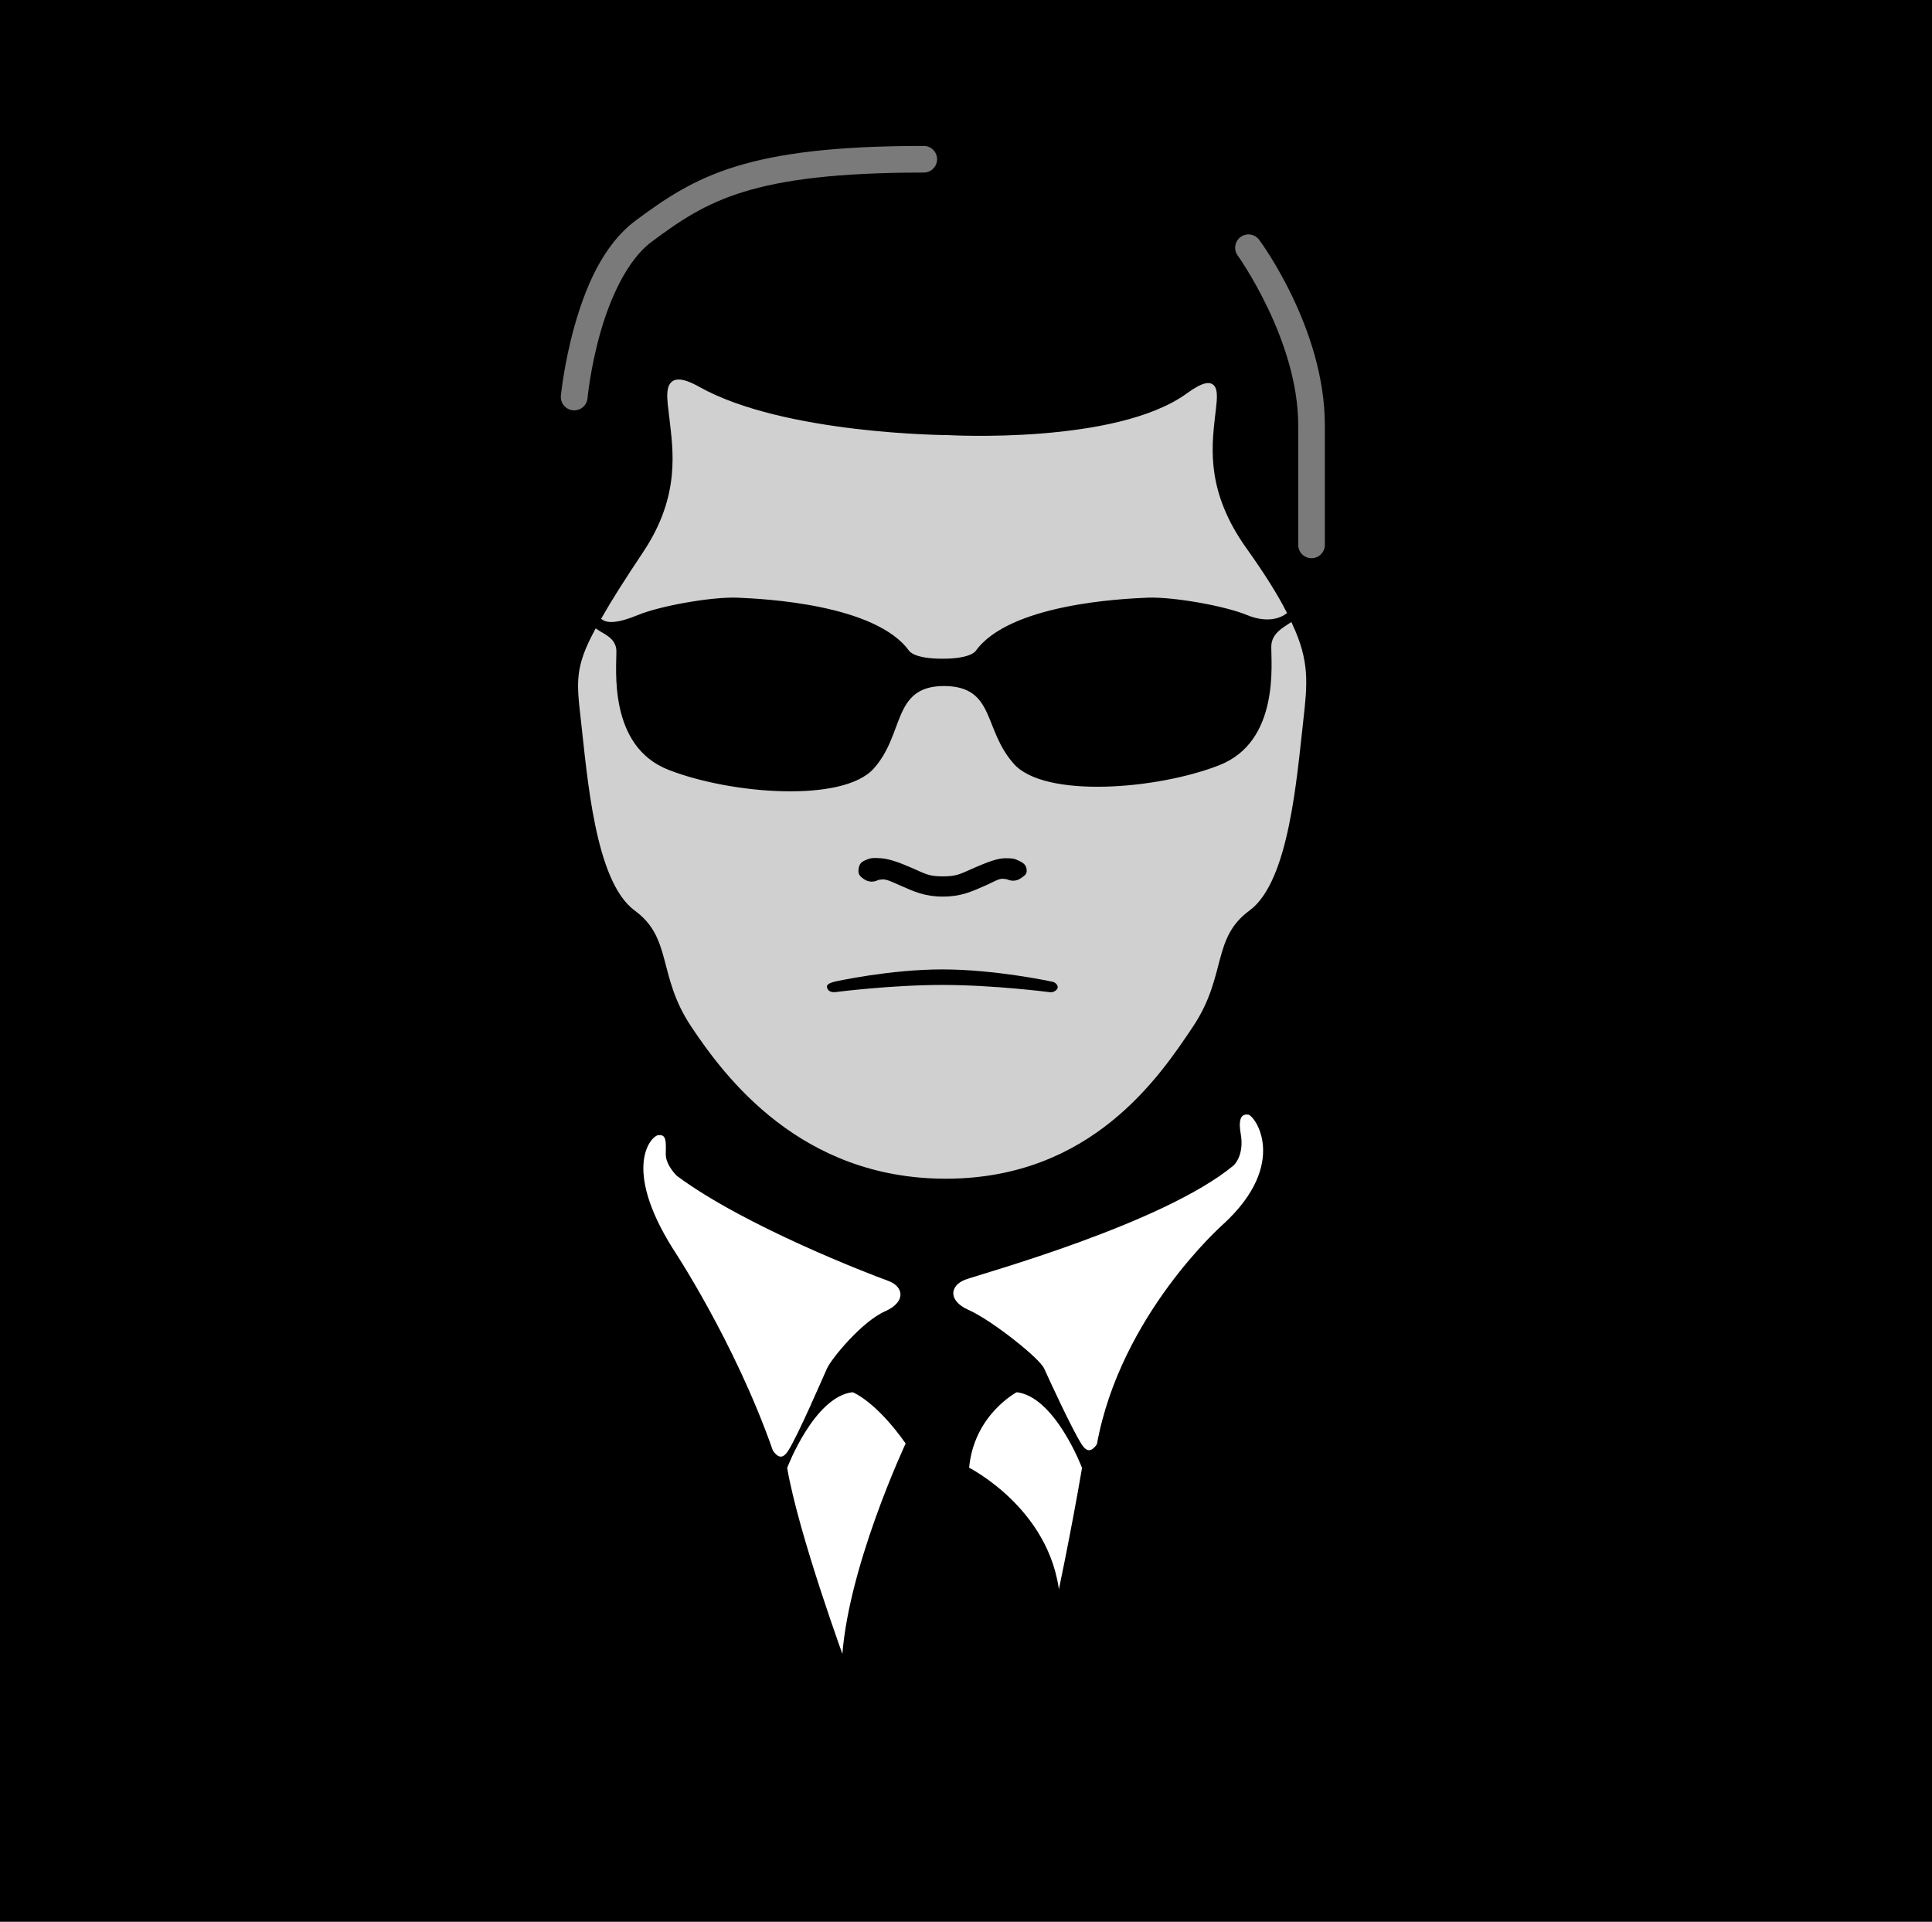
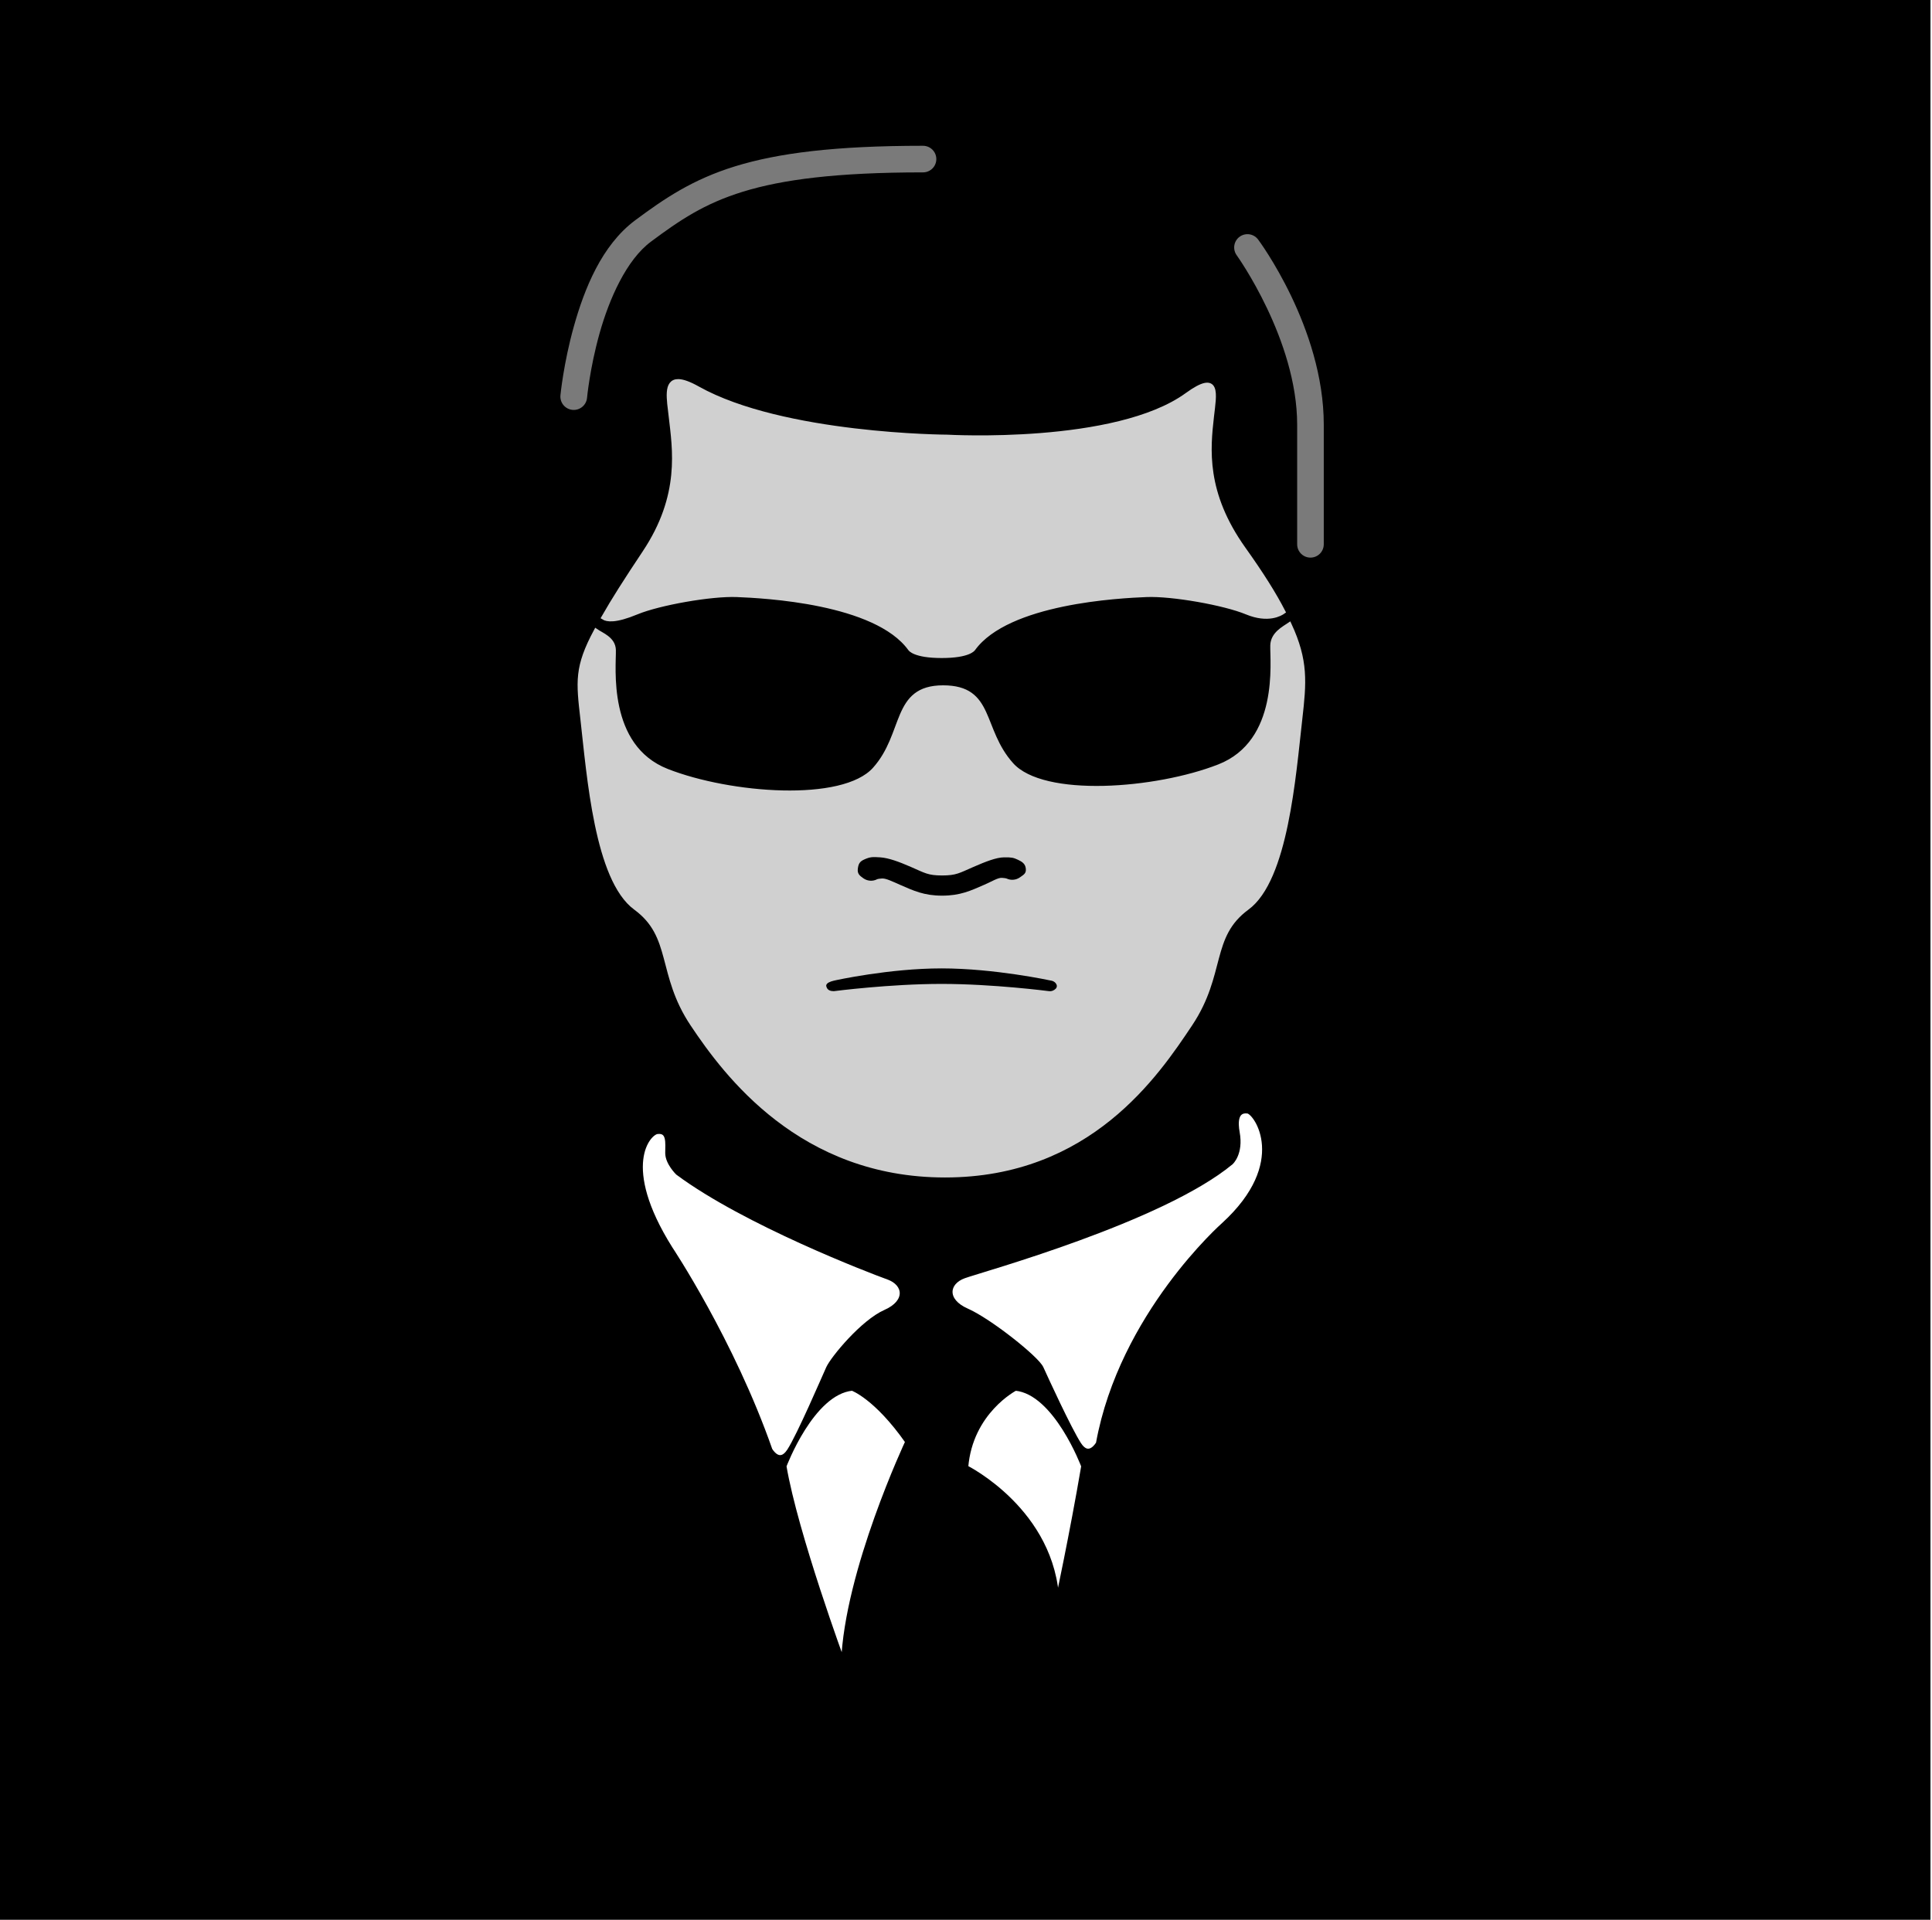
- <svg xmlns="http://www.w3.org/2000/svg" version="1.0" width="817.339" height="812.992" id="svg2">
-   <defs id="defs4" />
-   <g transform="translate(31.25801,-104.2023)" id="layer1">
+ <svg xmlns="http://www.w3.org/2000/svg" version="1.0" width="100%" height="100%" viewBox="0 0 818 813">
+   <g transform="translate(31.25801,-104.2023)">
    <rect width="817.339" height="812.992" x="-31.258" y="104.202" style="opacity:1;fill:#000000;fill-opacity:1;stroke:none;stroke-width:6;stroke-linecap:round;stroke-linejoin:miter;stroke-miterlimit:4;stroke-dasharray:none;stroke-opacity:1" id="rect9095" />
    <path d="M 255.963,265.689 C 250.45,265.598 251.979,273.31 252.794,280.475 C 254.363,294.269 257.806,313.972 241.645,338.213 C 233.689,350.148 228.413,358.456 224.282,365.706 C 225.693,366.601 229.137,367.303 238.301,363.503 C 247.755,359.583 269.856,355.666 280.724,356.11 C 292.023,356.571 339.543,358.873 354.07,378.935 C 354.07,378.935 355.831,381.928 367.449,381.928 C 379.066,381.928 380.827,378.935 380.827,378.935 C 395.354,358.873 442.874,356.571 454.173,356.11 C 465.041,355.666 487.142,359.583 496.596,363.503 C 505.712,367.283 510.912,364.08 512.044,363.274 C 508.212,355.848 503.025,347.55 495.247,336.629 C 478.345,312.898 480.241,294.269 481.81,280.475 C 482.896,270.922 485.014,261.488 471.307,271.439 C 441.177,293.312 369.913,289.218 369.913,289.218 C 369.913,289.218 300.226,288.923 264.119,268.681 C 260.425,266.611 257.8,265.719 255.963,265.689 z M 514.674,368.741 C 512.329,370.335 507.649,372.658 507.51,377.527 C 507.318,384.252 511.376,418.435 484.861,428.81 C 458.346,439.186 410.471,443.034 397.022,428.048 C 383.572,413.061 389.17,395.365 368.035,395.365 C 346.899,395.365 352.499,414.997 339.049,429.984 C 325.599,444.971 277.725,441.122 251.21,430.747 C 224.695,420.371 228.753,386.188 228.56,379.463 C 228.426,374.744 223.459,373.069 221.077,371.408 C 212.83,386.792 213.604,392.787 215.417,408.743 C 218.152,432.815 221.419,476.625 237.831,488.661 C 254.244,500.697 247.665,516.554 261.889,537.891 C 276.113,559.227 307.873,601.907 368.857,601.907 C 429.841,601.907 458.491,559.227 472.715,537.891 C 486.939,516.554 480.36,500.697 496.772,488.661 C 513.185,476.625 516.452,432.815 519.187,408.743 C 520.964,393.106 521.778,384.076 514.674,368.741 z " style="color:#000000;fill:#d0d0d0;fill-opacity:1;fill-rule:evenodd;stroke:#d0d0d0;stroke-width:1.878px;stroke-linecap:butt;stroke-linejoin:miter;marker:none;marker-start:none;marker-mid:none;marker-end:none;stroke-miterlimit:4;stroke-dashoffset:0;stroke-opacity:1;visibility:visible;display:inline;overflow:visible;enable-background:accumulate" id="path3198" />
    <path d="M 341.396,467.274 C 338.1,467.05 337.121,467.087 334.704,468.158 C 332.785,469.008 332.211,469.969 331.945,472.054 C 331.68,474.14 332.598,474.976 334.326,476.173 C 336.054,477.37 338.305,477.505 340.164,476.524 C 340.164,476.524 340.475,476.349 342.159,476.231 C 343.843,476.112 346.443,477.439 349.846,478.92 C 355.52,481.391 359.922,483.497 367.625,483.497 C 375.327,483.497 379.729,481.391 385.404,478.92 C 388.807,477.439 391.271,475.841 392.955,475.959 C 394.638,476.078 394.95,476.252 394.95,476.252 C 396.789,477.11 398.946,476.911 400.599,475.734 C 402.251,474.557 403.278,474.076 403.068,472.058 C 402.859,470.04 401.563,469.141 399.721,468.294 C 397.86,467.438 397.149,467.235 393.853,467.274 C 390.549,467.314 386.059,469.084 380.944,471.311 C 374.959,473.916 373.613,474.949 367.625,474.949 C 361.636,474.949 360.349,473.916 354.364,471.311 C 349.249,469.084 344.964,467.518 341.396,467.274 z " style="color:#000000;fill:#000000;fill-opacity:1;fill-rule:evenodd;stroke:none;stroke-width:6;stroke-linecap:round;stroke-linejoin:miter;marker:none;stroke-miterlimit:4;stroke-dashoffset:0;stroke-opacity:1;visibility:visible;display:inline;overflow:visible;enable-background:accumulate" id="path3240" />
    <path d="M 367.39,514.303 C 345.342,514.303 322.573,519.302 321.681,519.528 C 320.199,519.902 318.821,520.436 318.571,521.405 C 318.519,521.606 318.615,522.22 318.979,522.803 C 319.819,524.147 321.974,523.926 321.974,523.926 C 321.974,523.926 345.502,520.874 367.39,520.874 C 389.278,520.874 412.747,523.926 412.747,523.926 C 413.915,524.091 414.919,523.724 415.753,522.891 C 416.202,522.441 416.26,521.78 416.178,521.473 C 415.873,520.334 414.797,519.601 413.627,519.45 C 413.627,519.45 389.885,514.303 367.39,514.303 z " style="color:#000000;fill:#000000;fill-opacity:1;fill-rule:evenodd;stroke:none;stroke-width:3.5;stroke-linecap:round;stroke-linejoin:miter;marker:none;stroke-miterlimit:4;stroke-dasharray:none;stroke-dashoffset:0;stroke-opacity:1;visibility:visible;display:inline;overflow:visible;enable-background:accumulate" id="path4221" />
    <g transform="matrix(1.87766,0,0,1.87766,60.04052,30.2772)" style="fill:#ffffff;fill-opacity:1;stroke:#000000;stroke-opacity:1" id="g6170">
      <path d="M 102.532,320.925 C 102.532,320.925 116.449,341.8 125.044,366.358 C 125.044,366.358 127.091,370.042 129.342,366.563 C 131.593,363.084 137.119,350.19 138.142,347.939 C 139.166,345.688 145.919,337.502 151.036,335.251 C 156.152,332.999 155.64,328.906 151.649,327.474 C 147.659,326.041 119.388,315.194 104.193,303.906 C 104.193,303.906 101.878,301.668 101.878,299.42 C 101.878,297.177 102.312,294.283 99.563,294.645 C 97.631,294.899 90.807,302.242 102.532,320.925 z " style="opacity:1;color:#000000;fill:#ffffff;fill-opacity:1;fill-rule:evenodd;stroke:#000000;stroke-width:1px;stroke-linecap:butt;stroke-linejoin:miter;marker:none;marker-start:none;marker-mid:none;marker-end:none;stroke-miterlimit:4;stroke-dasharray:none;stroke-dashoffset:0;stroke-opacity:1;visibility:visible;display:inline;overflow:visible;enable-background:accumulate" id="path6166" />
      <path d="M 143.555,352.53 C 143.555,352.53 148.91,354.411 156.001,364.541 C 156.001,364.541 142.253,393.773 141.529,414.467 C 141.529,414.467 130.821,385.38 128.216,370.04 C 128.216,370.04 134.438,353.398 143.555,352.53 z " style="opacity:1;color:#000000;fill:#ffffff;fill-opacity:1;fill-rule:evenodd;stroke:#000000;stroke-width:1px;stroke-linecap:butt;stroke-linejoin:miter;marker:none;marker-start:none;marker-mid:none;marker-end:none;stroke-miterlimit:4;stroke-dasharray:none;stroke-dashoffset:0;stroke-opacity:1;visibility:visible;display:inline;overflow:visible;enable-background:accumulate" id="path6168" />
    </g>
    <path d="M 486.833,622.811 C 486.833,622.811 443.584,660.92 433.694,715.456 C 433.694,715.456 429.851,722.373 425.624,715.84 C 421.397,709.307 411.565,687.815 409.644,683.588 C 407.722,679.361 387.705,663.447 378.098,659.22 C 368.491,654.993 369.452,647.308 376.945,644.618 C 384.439,641.928 460.346,621.017 489.963,596.562 C 489.963,596.562 494.311,592.767 492.68,583.791 C 491.928,579.647 491.865,574.145 497.028,574.825 C 500.655,575.302 515.369,596.698 486.833,622.811 z " style="color:#000000;fill:#ffffff;fill-opacity:1;fill-rule:evenodd;stroke:#000000;stroke-width:1.878px;stroke-linecap:butt;stroke-linejoin:miter;marker:none;marker-start:none;marker-mid:none;marker-end:none;stroke-miterlimit:4;stroke-dasharray:none;stroke-dashoffset:0;stroke-opacity:1;visibility:visible;display:inline;overflow:visible;enable-background:accumulate" id="path6176" />
    <path d="M 398.665,692.208 C 398.665,692.208 379.644,701.99 377.742,725.63 C 377.742,725.63 414.968,744.107 416.327,782.963 C 416.327,782.963 422.576,753.889 427.467,725.087 C 427.467,725.087 415.783,693.839 398.665,692.208 z " style="color:#000000;fill:#ffffff;fill-opacity:1;fill-rule:evenodd;stroke:#000000;stroke-width:1.878px;stroke-linecap:butt;stroke-linejoin:miter;marker:none;marker-start:none;marker-mid:none;marker-end:none;stroke-miterlimit:4;stroke-dasharray:none;stroke-dashoffset:0;stroke-opacity:1;visibility:visible;display:inline;overflow:visible;enable-background:accumulate" id="path6178" />
    <path d="M 359.469,165.938 C 322.204,165.938 298.133,169.046 280.02,174.622 C 261.907,180.198 249.991,188.323 237.655,197.506 C 223.478,208.06 216.138,226.618 211.72,242.394 C 207.302,258.17 206.029,271.615 206.029,271.615 C 205.737,274.726 208.022,277.485 211.133,277.776 C 214.244,278.068 217.003,275.782 217.295,272.671 C 217.295,272.671 218.456,260.153 222.575,245.445 C 226.694,230.737 233.978,214.26 244.345,206.542 C 256.463,197.521 266.833,190.449 283.365,185.36 C 299.896,180.271 322.825,177.204 359.469,177.204 C 361.5,177.233 363.39,176.165 364.414,174.411 C 365.438,172.656 365.438,170.486 364.414,168.731 C 363.39,166.977 361.5,165.909 359.469,165.938 z " style="opacity:1;color:#000000;fill:#7a7a7a;fill-opacity:1;fill-rule:evenodd;stroke:none;stroke-width:6;stroke-linecap:round;stroke-linejoin:miter;marker:none;stroke-miterlimit:4;stroke-dasharray:none;stroke-dashoffset:0;stroke-opacity:1;visibility:visible;display:inline;overflow:visible;enable-background:accumulate" id="path6182" />
    <path d="M 496.655,203.374 C 494.564,203.471 492.699,204.719 491.812,206.615 C 490.926,208.512 491.164,210.743 492.43,212.41 C 492.43,212.41 517.955,248.062 517.955,284.055 C 517.955,322.639 517.955,334.634 517.955,334.634 C 517.926,336.666 518.993,338.555 520.748,339.579 C 522.503,340.603 524.673,340.603 526.427,339.579 C 528.182,338.555 529.249,336.666 529.221,334.634 C 529.221,334.634 529.221,322.639 529.221,284.055 C 529.221,242.878 501.525,205.78 501.525,205.78 C 500.421,204.196 498.583,203.289 496.655,203.374 z " style="opacity:1;color:#000000;fill:#7a7a7a;fill-opacity:1;fill-rule:evenodd;stroke:none;stroke-width:6;stroke-linecap:round;stroke-linejoin:miter;marker:none;stroke-miterlimit:4;stroke-dasharray:none;stroke-dashoffset:0;stroke-opacity:1;visibility:visible;display:inline;overflow:visible;enable-background:accumulate" id="path6184" />
  </g>
</svg>
